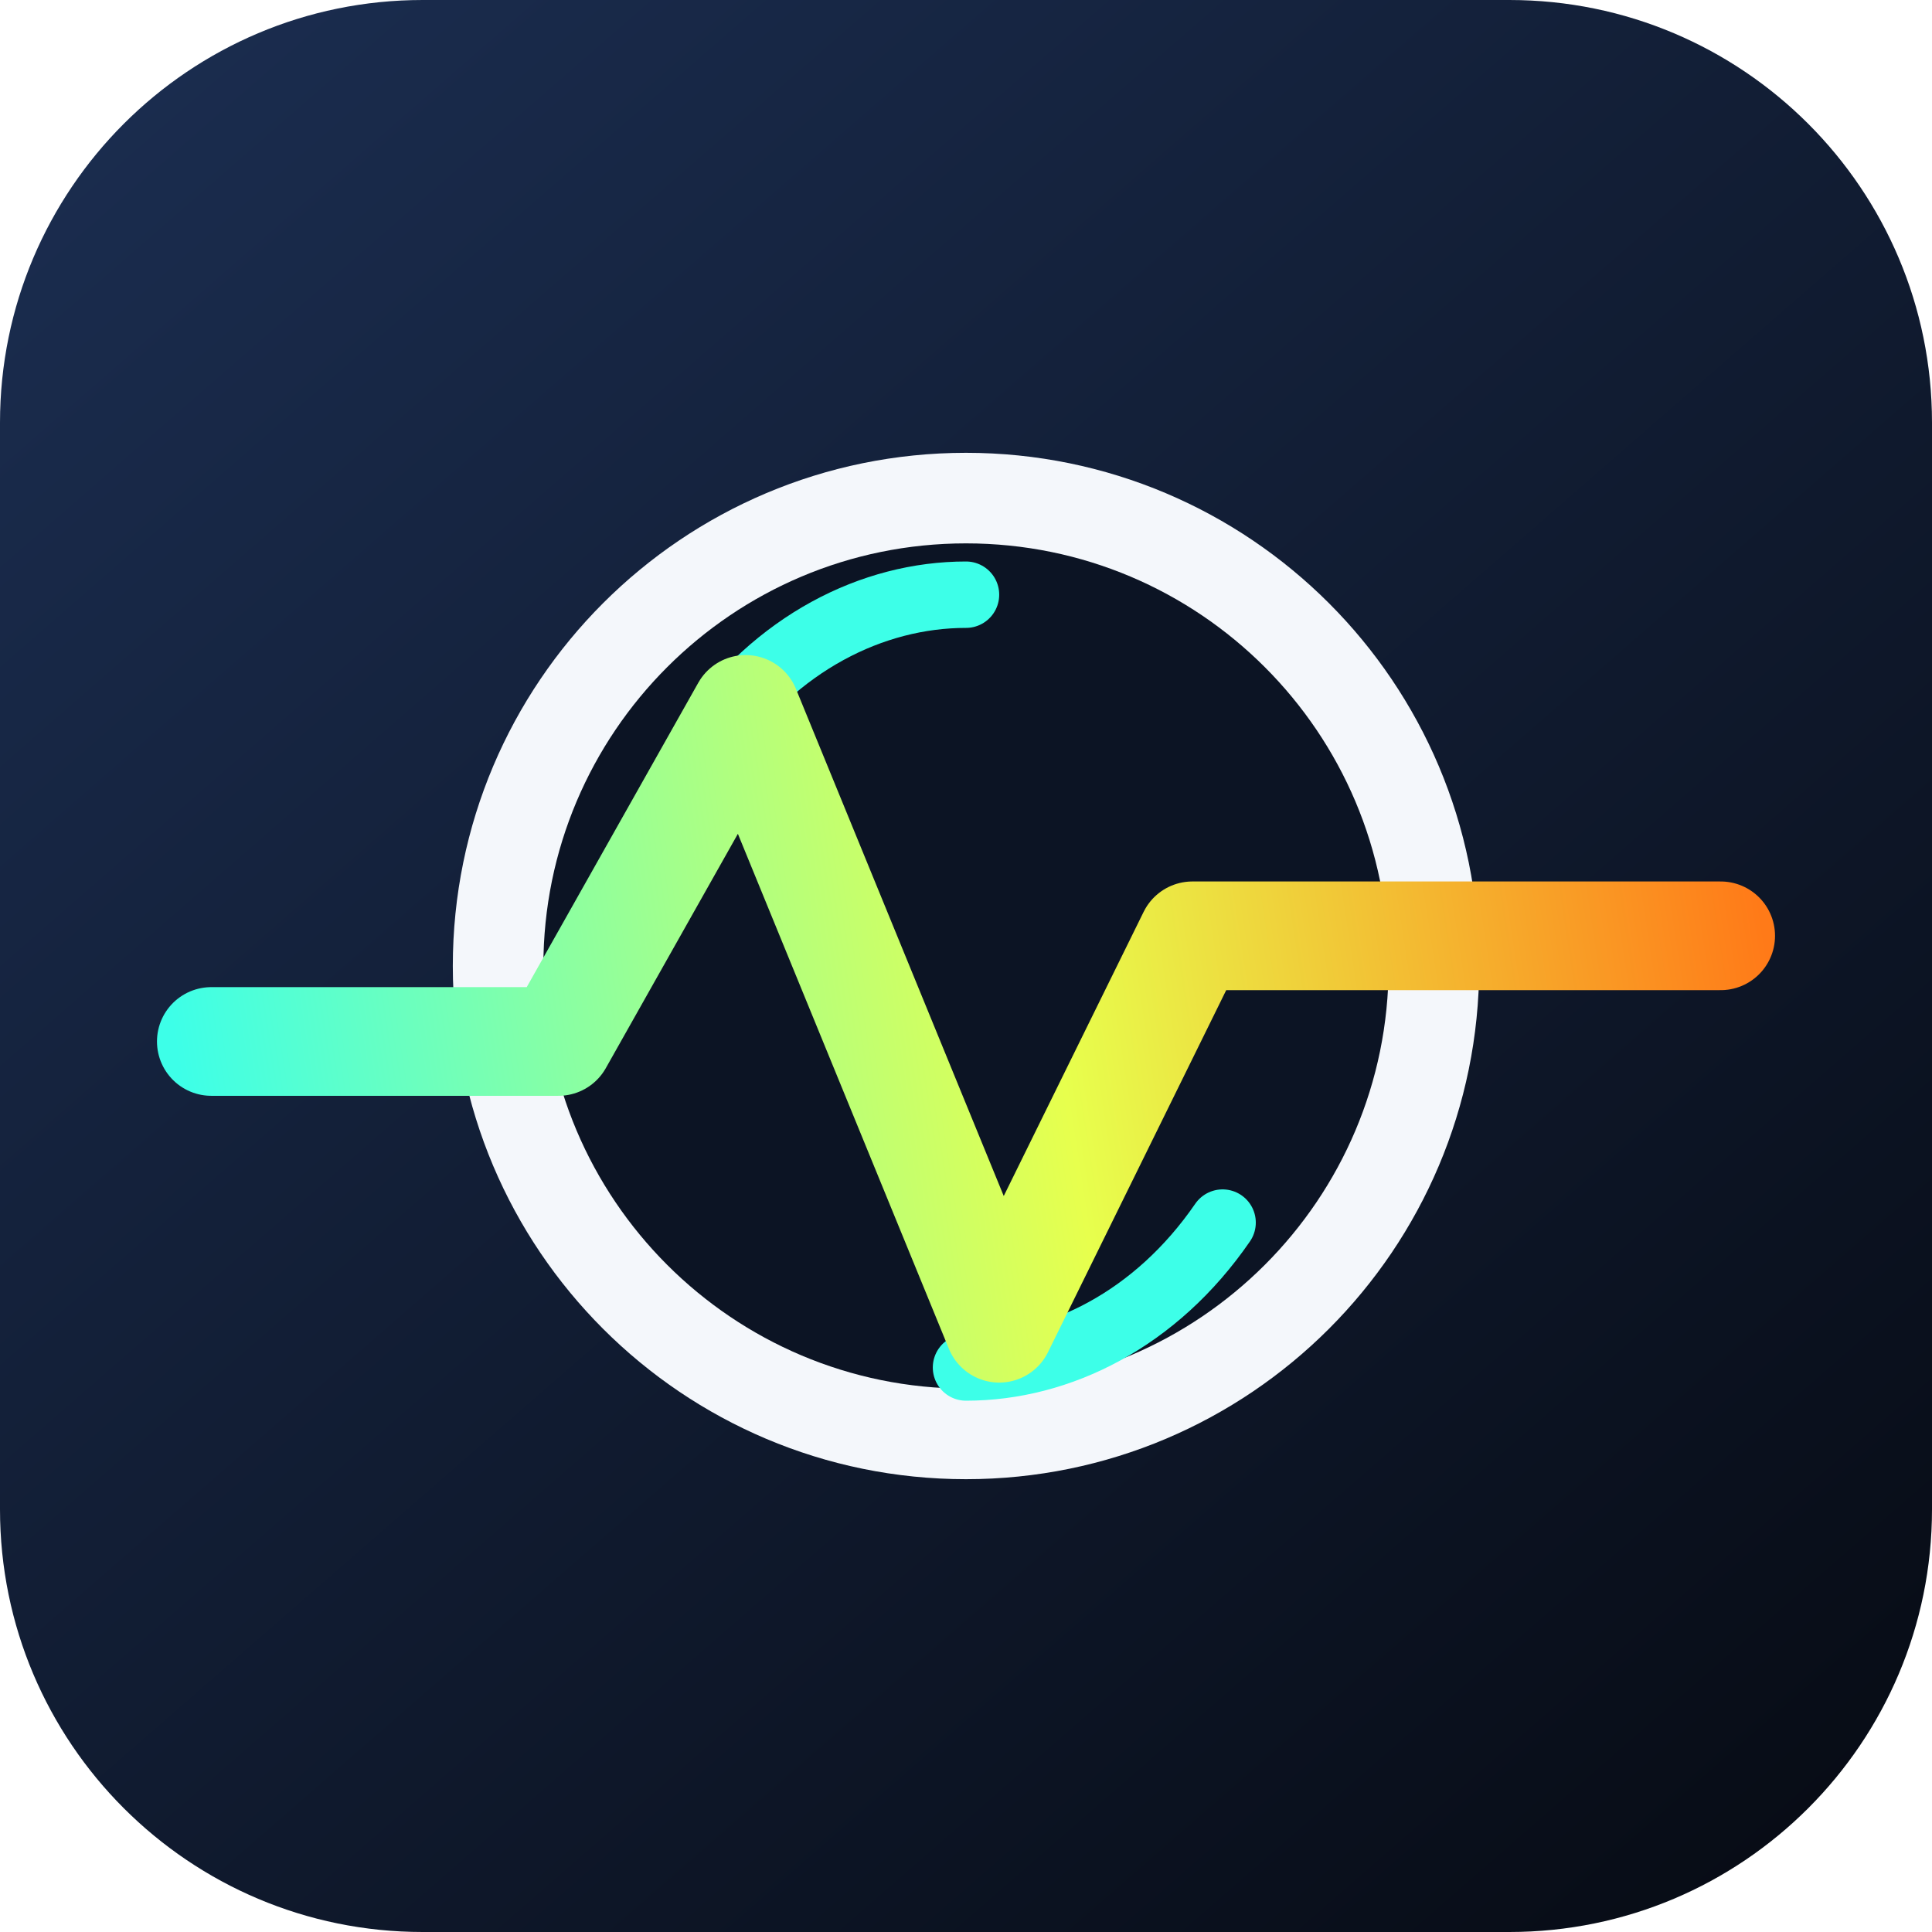
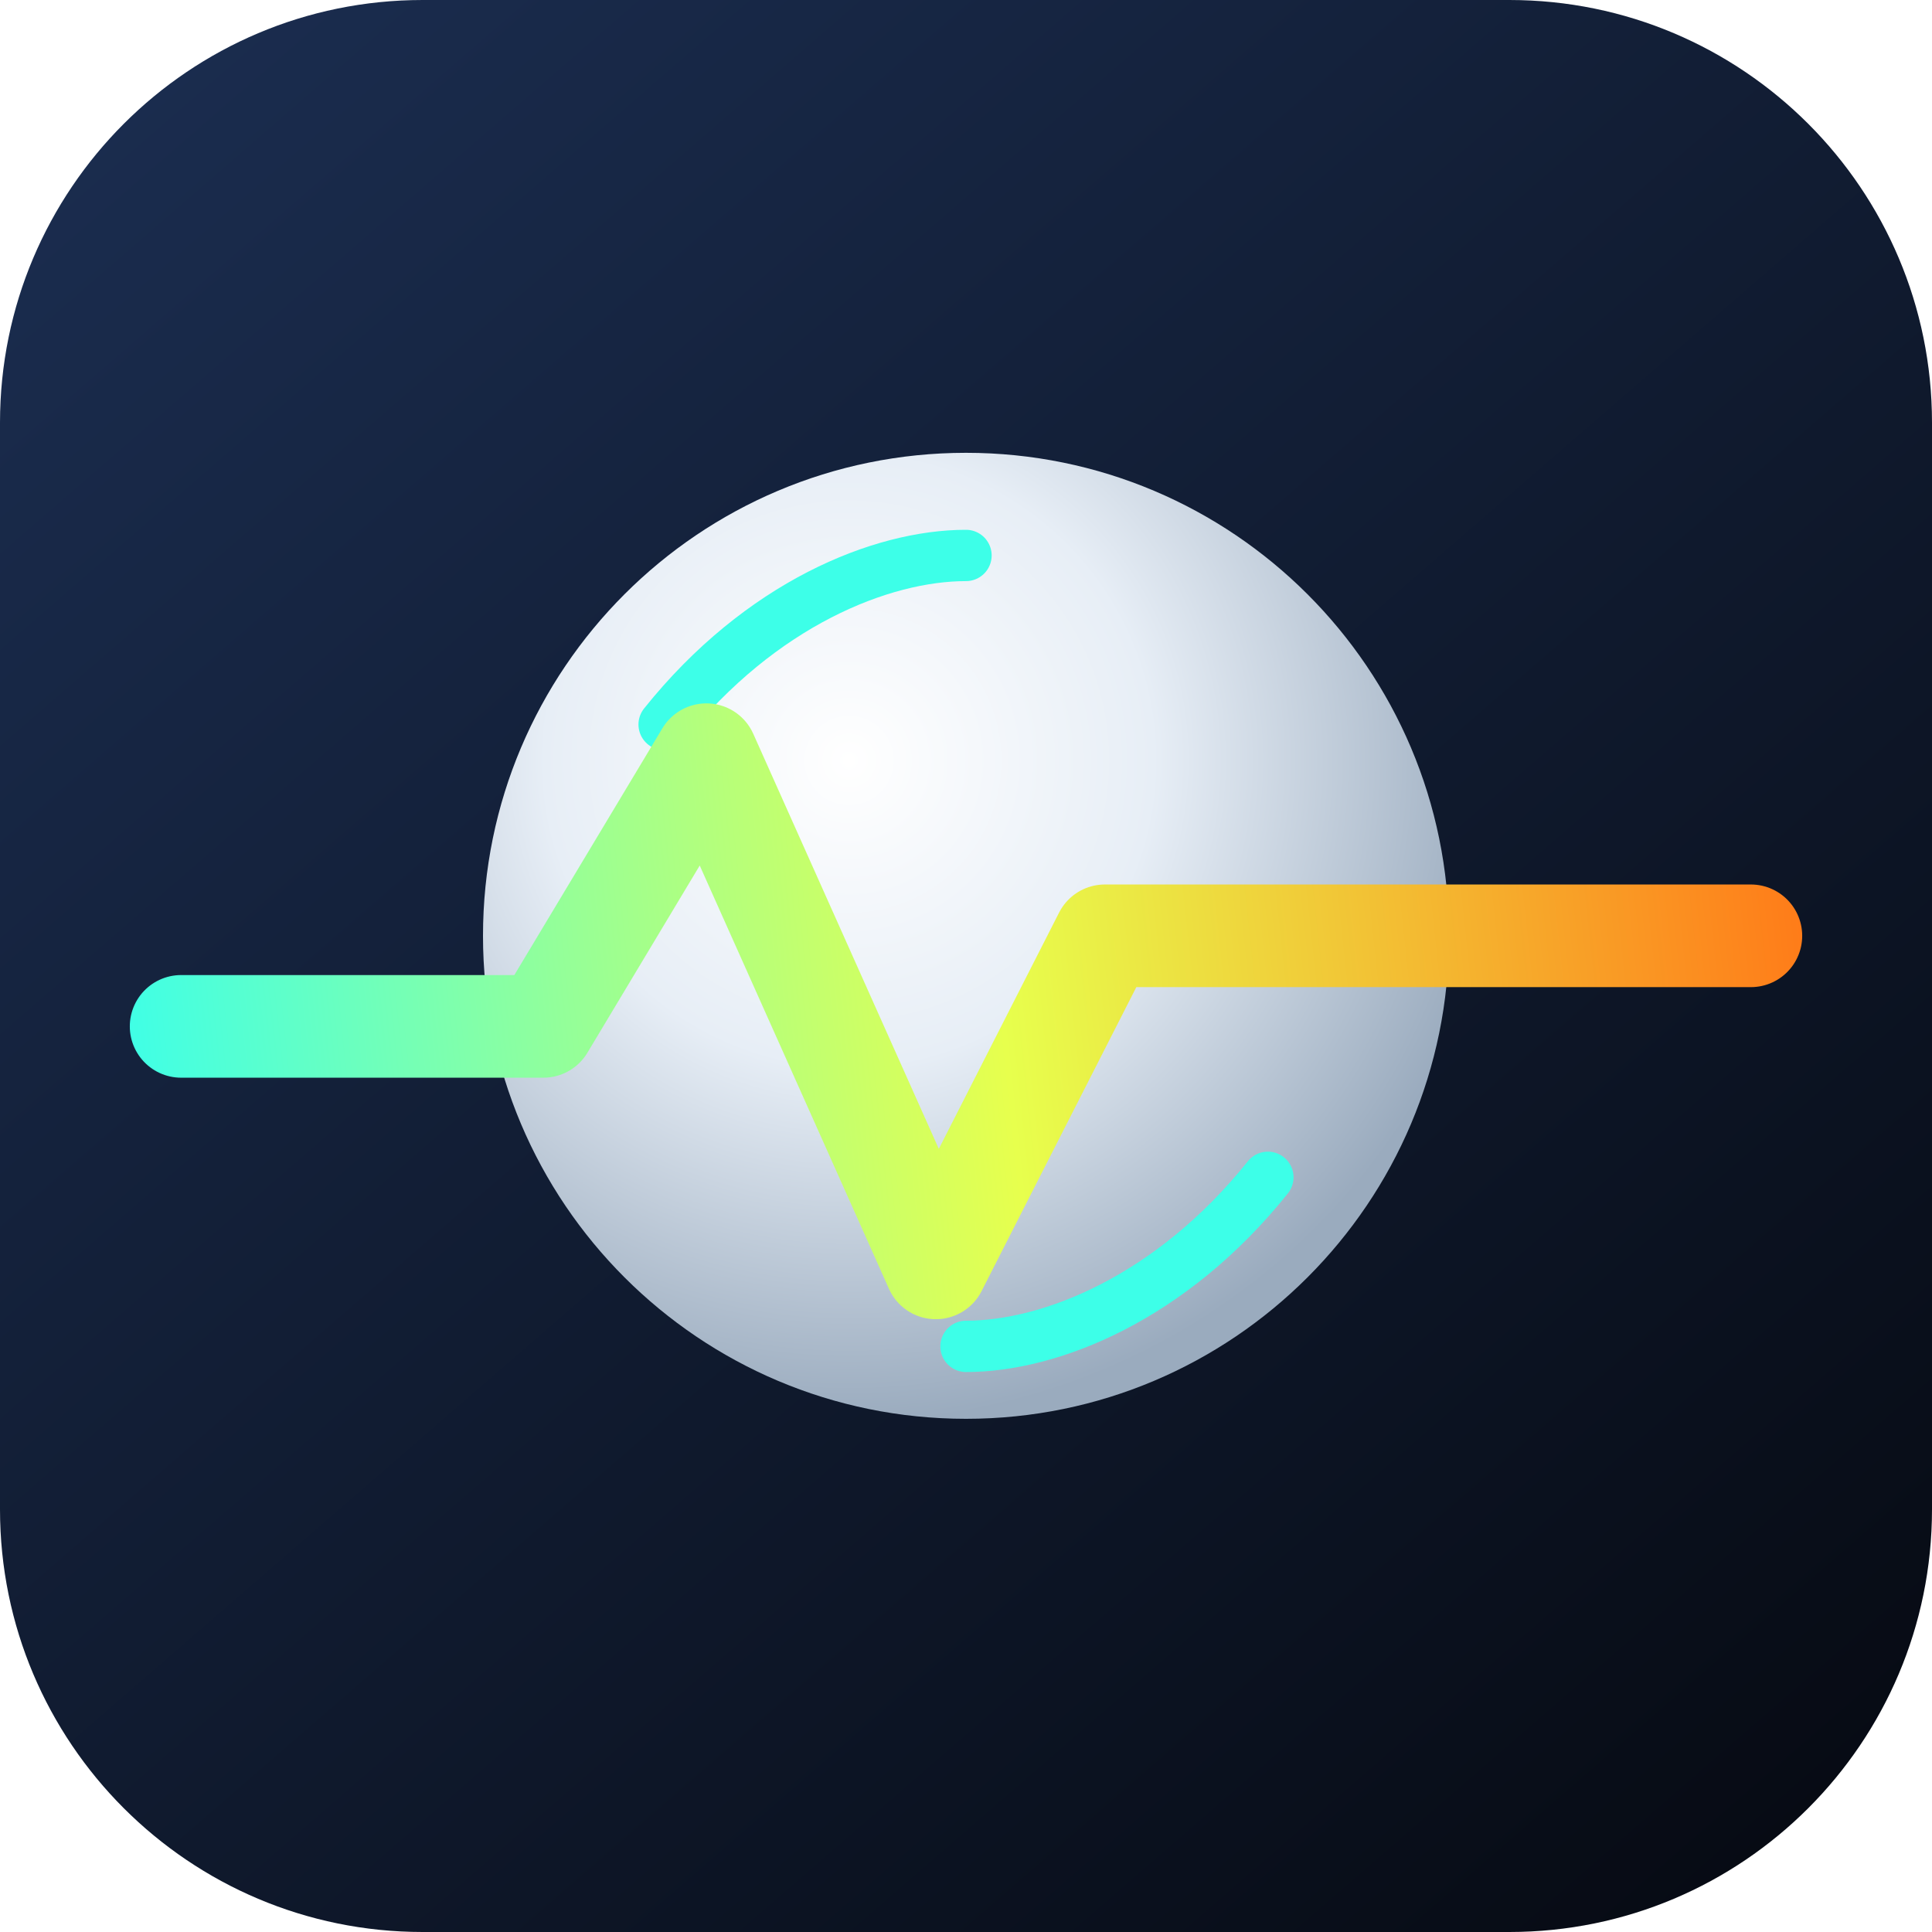
<svg xmlns="http://www.w3.org/2000/svg" viewBox="0 0 64 64" role="img" aria-label="LiveLine Pro">
  <defs>
-     <linearGradient id="bg" x1="6" y1="2" x2="60" y2="64" gradientUnits="userSpaceOnUse">
+     <radialGradient id="ll-ball" cx="38%" cy="32%" r="68%">
+       <stop offset="0%" stop-color="#FFFFFF" />
+       <stop offset="46%" stop-color="#E7EEF6" />
+       <stop offset="100%" stop-color="#9AABBE" />
+     </radialGradient>
+     <linearGradient id="ll-pulse" x1="4" y1="36" x2="60" y2="30" gradientUnits="userSpaceOnUse">
+       <stop stop-color="#3DFFE8" />
+       <stop offset="0.52" stop-color="#E7FF4D" />
+       <stop offset="1" stop-color="#FF7A18" />
+     </linearGradient>
+     <linearGradient id="ll-tile" x1="6" y1="2" x2="58" y2="62" gradientUnits="userSpaceOnUse">
      <stop stop-color="#1A2C4E" />
      <stop offset="1" stop-color="#070B14" />
    </linearGradient>
-     <linearGradient id="pulse" x1="6" y1="36" x2="58" y2="28" gradientUnits="userSpaceOnUse">
-       <stop stop-color="#3DFFE8" />
-       <stop offset="0.55" stop-color="#E7FF4D" />
-       <stop offset="1" stop-color="#FF7A18" />
-     </linearGradient>
  </defs>
-   <rect width="64" height="64" rx="14" fill="url(#bg)" />
-   <circle cx="32" cy="32" r="15.5" fill="#0C1424" stroke="#F4F7FB" stroke-width="3" />
-   <path d="M23.5 24.5c2.2-3.2 5.4-4.8 8.5-4.8M40.5 40.5c-2.2 3.2-5.4 4.8-8.5 4.8" fill="none" stroke="#3DFFE8" stroke-width="2.2" stroke-linecap="round" />
-   <path d="M7 34.5h11.5l6.2-11 8.4 20.5 6.4-13H57" fill="none" stroke="url(#pulse)" stroke-width="3.6" stroke-linecap="round" stroke-linejoin="round" />
+   <rect width="64" height="64" rx="14" fill="url(#ll-tile)" />
+   <circle cx="32" cy="31" r="16" fill="url(#ll-ball)" />
+   <path d="M22 24c3.2-4 7.2-5.6 10-5.6" fill="none" stroke="#3DFFE8" stroke-width="1.7" stroke-linecap="round" />
+   <path d="M42 39c-3.2 4-7.2 5.6-10 5.6" fill="none" stroke="#3DFFE8" stroke-width="1.7" stroke-linecap="round" />
+   <path d="M6 34h12l5.4-9 7.6 17 5.6-11H58" fill="none" stroke="url(#ll-pulse)" stroke-width="3.4" stroke-linecap="round" stroke-linejoin="round" />
</svg>
